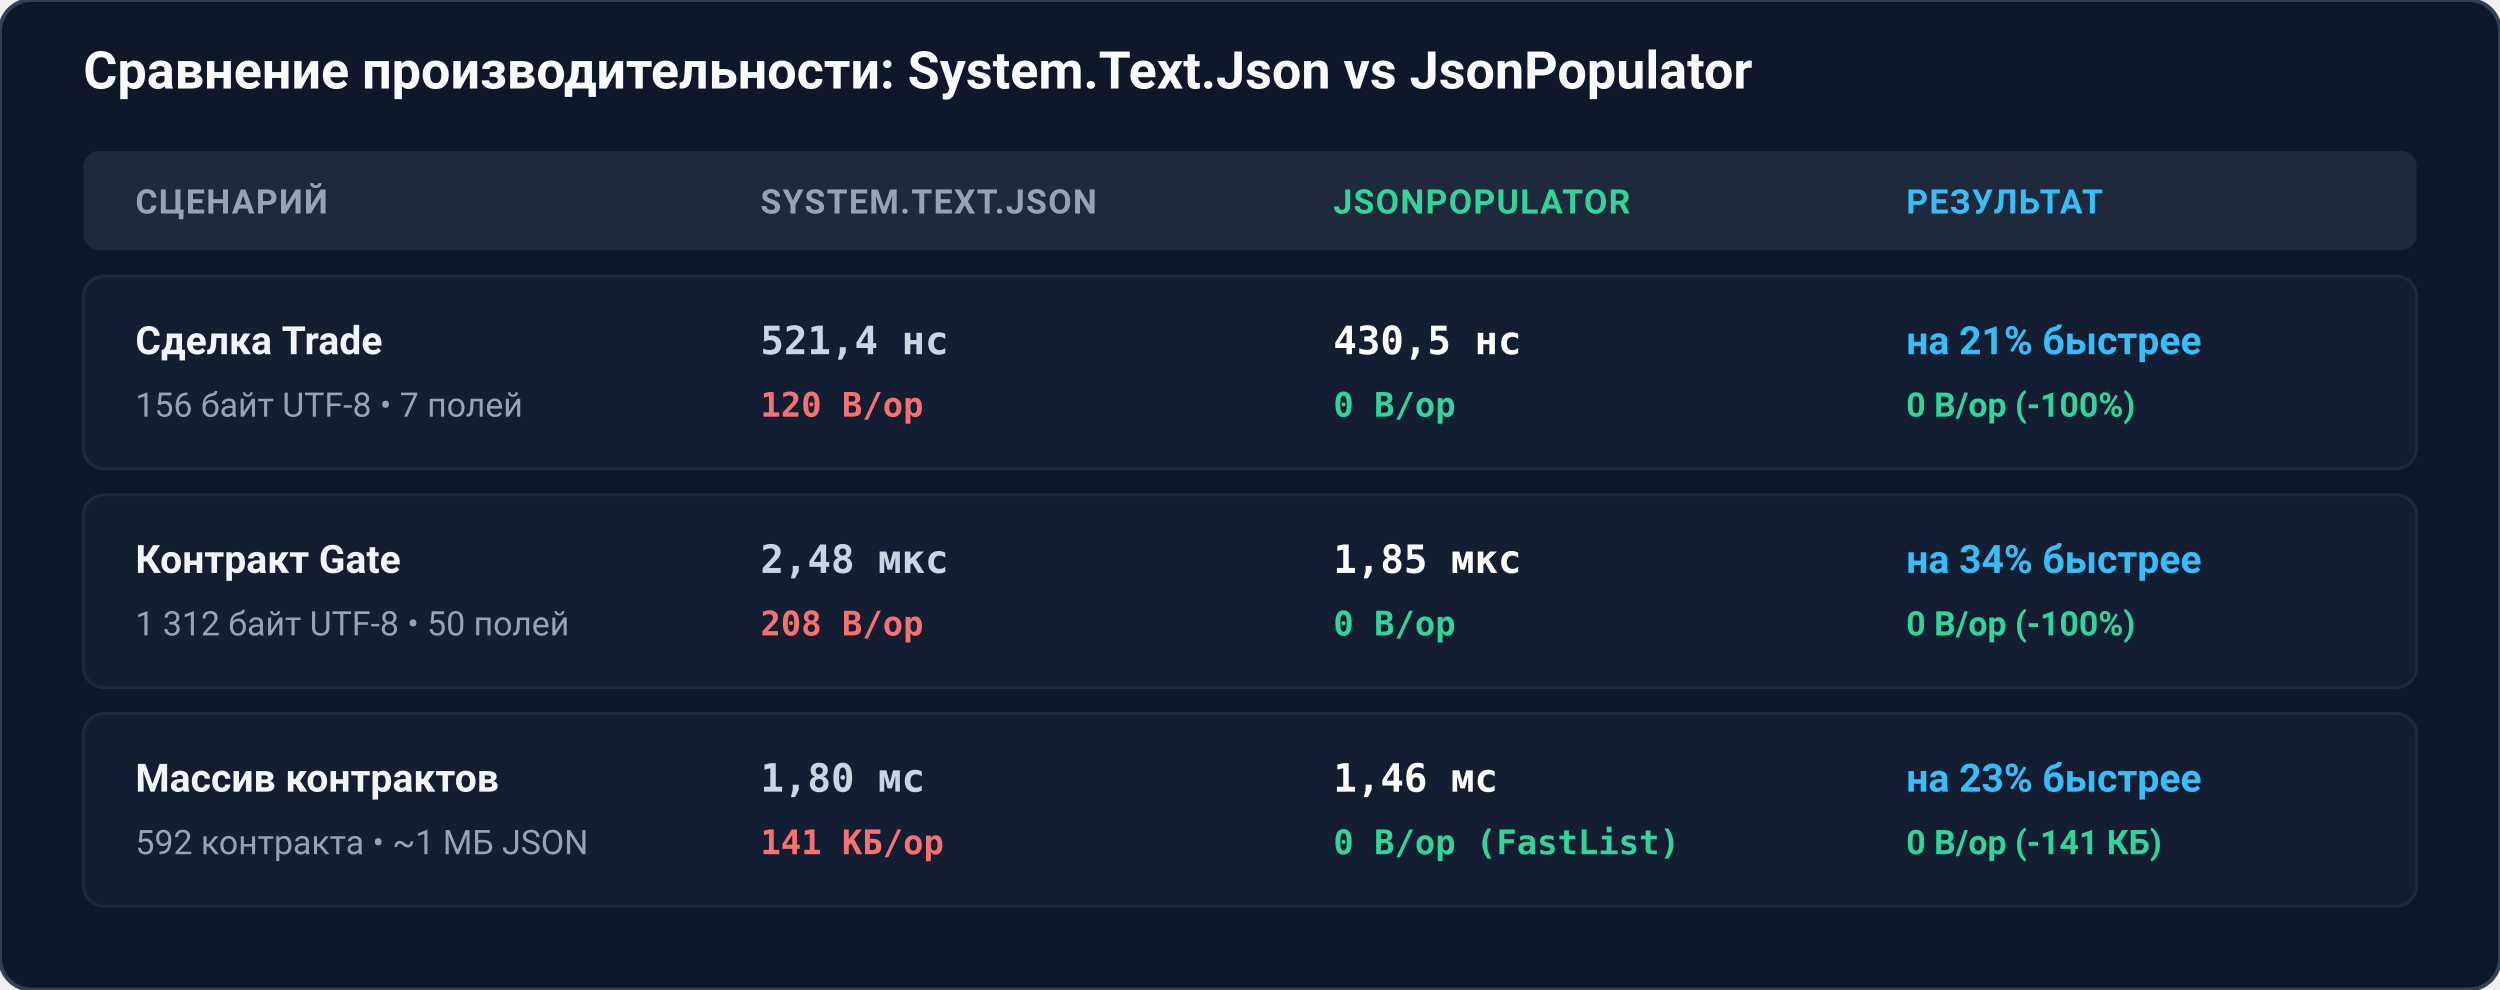
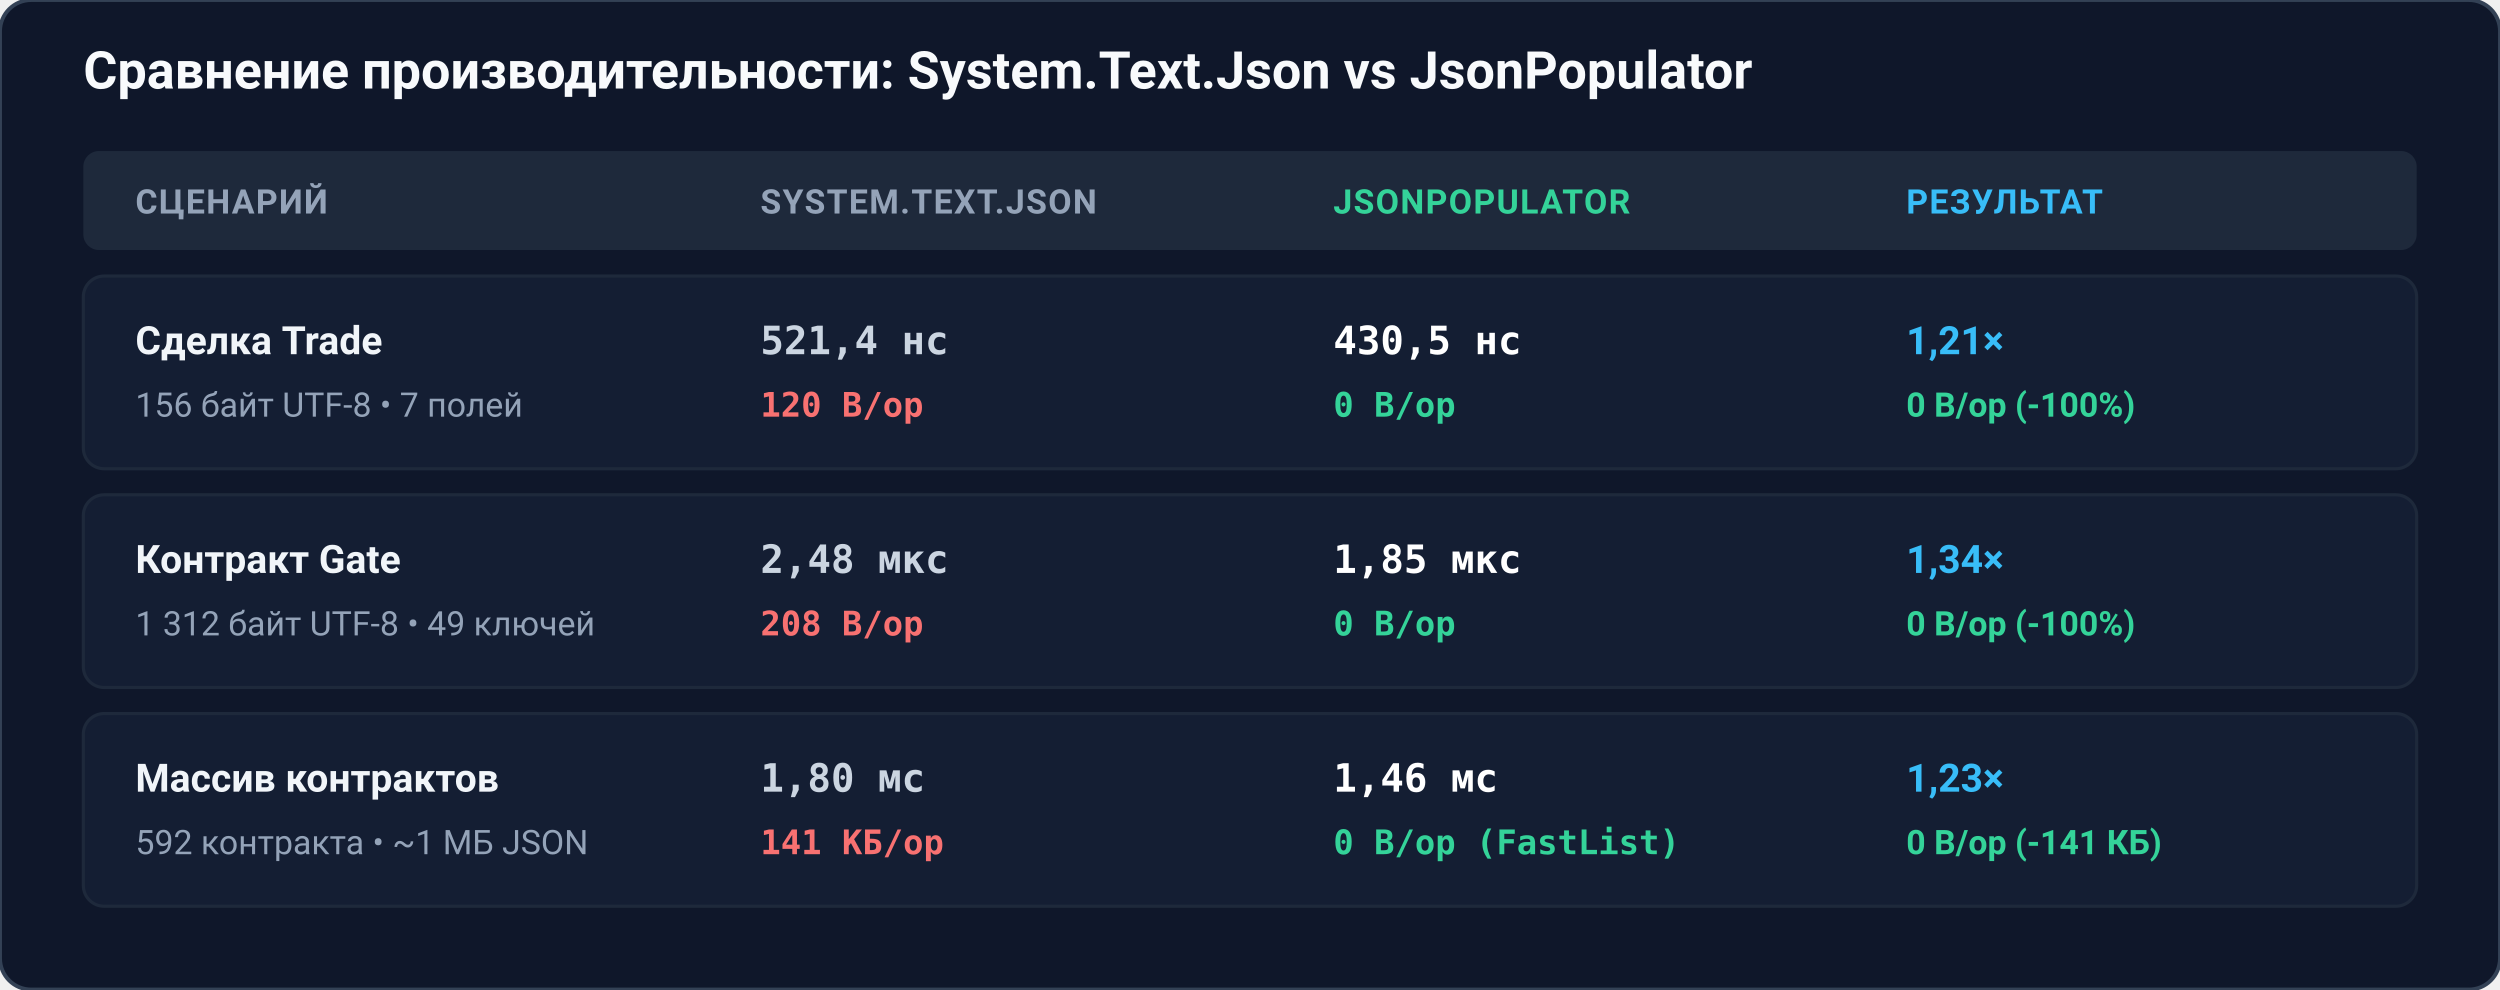
<svg xmlns="http://www.w3.org/2000/svg" width="960" height="380" viewBox="0 0 960 380" role="img" aria-labelledby="title desc">
  <rect width="960" height="380" rx="12" fill="#0f172a" />
  <rect width="960" height="380" rx="12" fill="none" stroke="#334155" stroke-width="1.5" />
  <g transform="translate(32, 34)">
    <text x="0" y="0" fill="#f8fafc" font-family="-apple-system, BlinkMacSystemFont, 'Segoe UI', Roboto, sans-serif" font-size="20" font-weight="700">Сравнение производительности: System.Text.Json vs JsonPopulator</text>
  </g>
  <g transform="translate(32, 58)">
    <rect x="0" y="0" width="896" height="38" rx="6" fill="#1e293b" />
    <text x="20" y="24" fill="#94a3b8" font-family="-apple-system, BlinkMacSystemFont, 'Segoe UI', Roboto, sans-serif" font-size="13" font-weight="700" letter-spacing="0.5">СЦЕНАРИЙ</text>
    <text x="260" y="24" fill="#94a3b8" font-family="-apple-system, BlinkMacSystemFont, 'Segoe UI', Roboto, sans-serif" font-size="13" font-weight="700" letter-spacing="0.5">SYSTEM.TEXT.JSON</text>
    <text x="480" y="24" fill="#34d399" font-family="-apple-system, BlinkMacSystemFont, 'Segoe UI', Roboto, sans-serif" font-size="13" font-weight="700" letter-spacing="0.5">JSONPOPULATOR</text>
    <text x="700" y="24" fill="#38bdf8" font-family="-apple-system, BlinkMacSystemFont, 'Segoe UI', Roboto, sans-serif" font-size="13" font-weight="700" letter-spacing="0.5">РЕЗУЛЬТАТ</text>
    <g transform="translate(0, 48)">
      <rect width="896" height="74" rx="8" fill="#141e33" stroke="#1e293b" stroke-width="1.2" />
      <text x="20" y="30" fill="#f1f5f9" font-family="-apple-system, BlinkMacSystemFont, 'Segoe UI', Roboto, sans-serif" font-size="15" font-weight="700">Сделка Trade</text>
      <text x="20" y="54" fill="#94a3b8" font-family="-apple-system, BlinkMacSystemFont, 'Segoe UI', Roboto, sans-serif" font-size="13">156 байт UTF-8 • 7 полей</text>
      <text x="260" y="30" fill="#cbd5e1" font-family="ui-monospace, monospace" font-size="15" font-weight="600">521,4 нс</text>
      <text x="260" y="54" fill="#f87171" font-family="ui-monospace, monospace" font-size="13" font-weight="600">120 B/op</text>
      <text x="480" y="30" fill="#ffffff" font-family="ui-monospace, monospace" font-size="15" font-weight="700">430,5 нс</text>
      <text x="480" y="54" fill="#34d399" font-family="ui-monospace, monospace" font-size="13" font-weight="700">0 B/op</text>
-       <text x="700" y="30" fill="#38bdf8" font-family="-apple-system, BlinkMacSystemFont, 'Segoe UI', Roboto, sans-serif" font-size="15" font-weight="700">на 21% быстрее</text>
+       <text x="700" y="30" fill="#38bdf8" font-family="-apple-system, BlinkMacSystemFont, 'Segoe UI', Roboto, sans-serif" font-size="15" font-weight="700">1,21×</text>
      <text x="700" y="54" fill="#34d399" font-family="-apple-system, BlinkMacSystemFont, 'Segoe UI', Roboto, sans-serif" font-size="13" font-weight="600">0 B/op (-100%)</text>
    </g>
    <g transform="translate(0, 132)">
      <rect width="896" height="74" rx="8" fill="#141e33" stroke="#1e293b" stroke-width="1.2" />
      <text x="20" y="30" fill="#f1f5f9" font-family="-apple-system, BlinkMacSystemFont, 'Segoe UI', Roboto, sans-serif" font-size="15" font-weight="700">Контракт Gate</text>
-       <text x="20" y="54" fill="#94a3b8" font-family="-apple-system, BlinkMacSystemFont, 'Segoe UI', Roboto, sans-serif" font-size="13">1 312 байт UTF-8 • 50 полей</text>
+       <text x="20" y="54" fill="#94a3b8" font-family="-apple-system, BlinkMacSystemFont, 'Segoe UI', Roboto, sans-serif" font-size="13">1 312 байт UTF-8 • 49 ключей</text>
      <text x="260" y="30" fill="#cbd5e1" font-family="ui-monospace, monospace" font-size="15" font-weight="600">2,48 мкс</text>
      <text x="260" y="54" fill="#f87171" font-family="ui-monospace, monospace" font-size="13" font-weight="600">208 B/op</text>
      <text x="480" y="30" fill="#ffffff" font-family="ui-monospace, monospace" font-size="15" font-weight="700">1,85 мкс</text>
      <text x="480" y="54" fill="#34d399" font-family="ui-monospace, monospace" font-size="13" font-weight="700">0 B/op</text>
-       <text x="700" y="30" fill="#38bdf8" font-family="-apple-system, BlinkMacSystemFont, 'Segoe UI', Roboto, sans-serif" font-size="15" font-weight="700">на 34% быстрее</text>
+       <text x="700" y="30" fill="#38bdf8" font-family="-apple-system, BlinkMacSystemFont, 'Segoe UI', Roboto, sans-serif" font-size="15" font-weight="700">1,34×</text>
      <text x="700" y="54" fill="#34d399" font-family="-apple-system, BlinkMacSystemFont, 'Segoe UI', Roboto, sans-serif" font-size="13" font-weight="600">0 B/op (-100%)</text>
    </g>
    <g transform="translate(0, 216)">
      <rect width="896" height="74" rx="8" fill="#141e33" stroke="#1e293b" stroke-width="1.2" />
      <text x="20" y="30" fill="#f1f5f9" font-family="-apple-system, BlinkMacSystemFont, 'Segoe UI', Roboto, sans-serif" font-size="15" font-weight="700">Массив контрактов</text>
      <text x="20" y="54" fill="#94a3b8" font-family="-apple-system, BlinkMacSystemFont, 'Segoe UI', Roboto, sans-serif" font-size="13">592 контракта • ~1 МБ JSON</text>
      <text x="260" y="30" fill="#cbd5e1" font-family="ui-monospace, monospace" font-size="15" font-weight="600">1,80 мс</text>
      <text x="260" y="54" fill="#f87171" font-family="ui-monospace, monospace" font-size="13" font-weight="600">141 КБ/op</text>
      <text x="480" y="30" fill="#ffffff" font-family="ui-monospace, monospace" font-size="15" font-weight="700">1,46 мс</text>
      <text x="480" y="54" fill="#34d399" font-family="ui-monospace, monospace" font-size="13" font-weight="700">0 B/op (FastList)</text>
-       <text x="700" y="30" fill="#38bdf8" font-family="-apple-system, BlinkMacSystemFont, 'Segoe UI', Roboto, sans-serif" font-size="15" font-weight="700">на 23% быстрее</text>
+       <text x="700" y="30" fill="#38bdf8" font-family="-apple-system, BlinkMacSystemFont, 'Segoe UI', Roboto, sans-serif" font-size="15" font-weight="700">1,23×</text>
      <text x="700" y="54" fill="#34d399" font-family="-apple-system, BlinkMacSystemFont, 'Segoe UI', Roboto, sans-serif" font-size="13" font-weight="600">0 B/op (-141 КБ)</text>
    </g>
  </g>
</svg>
